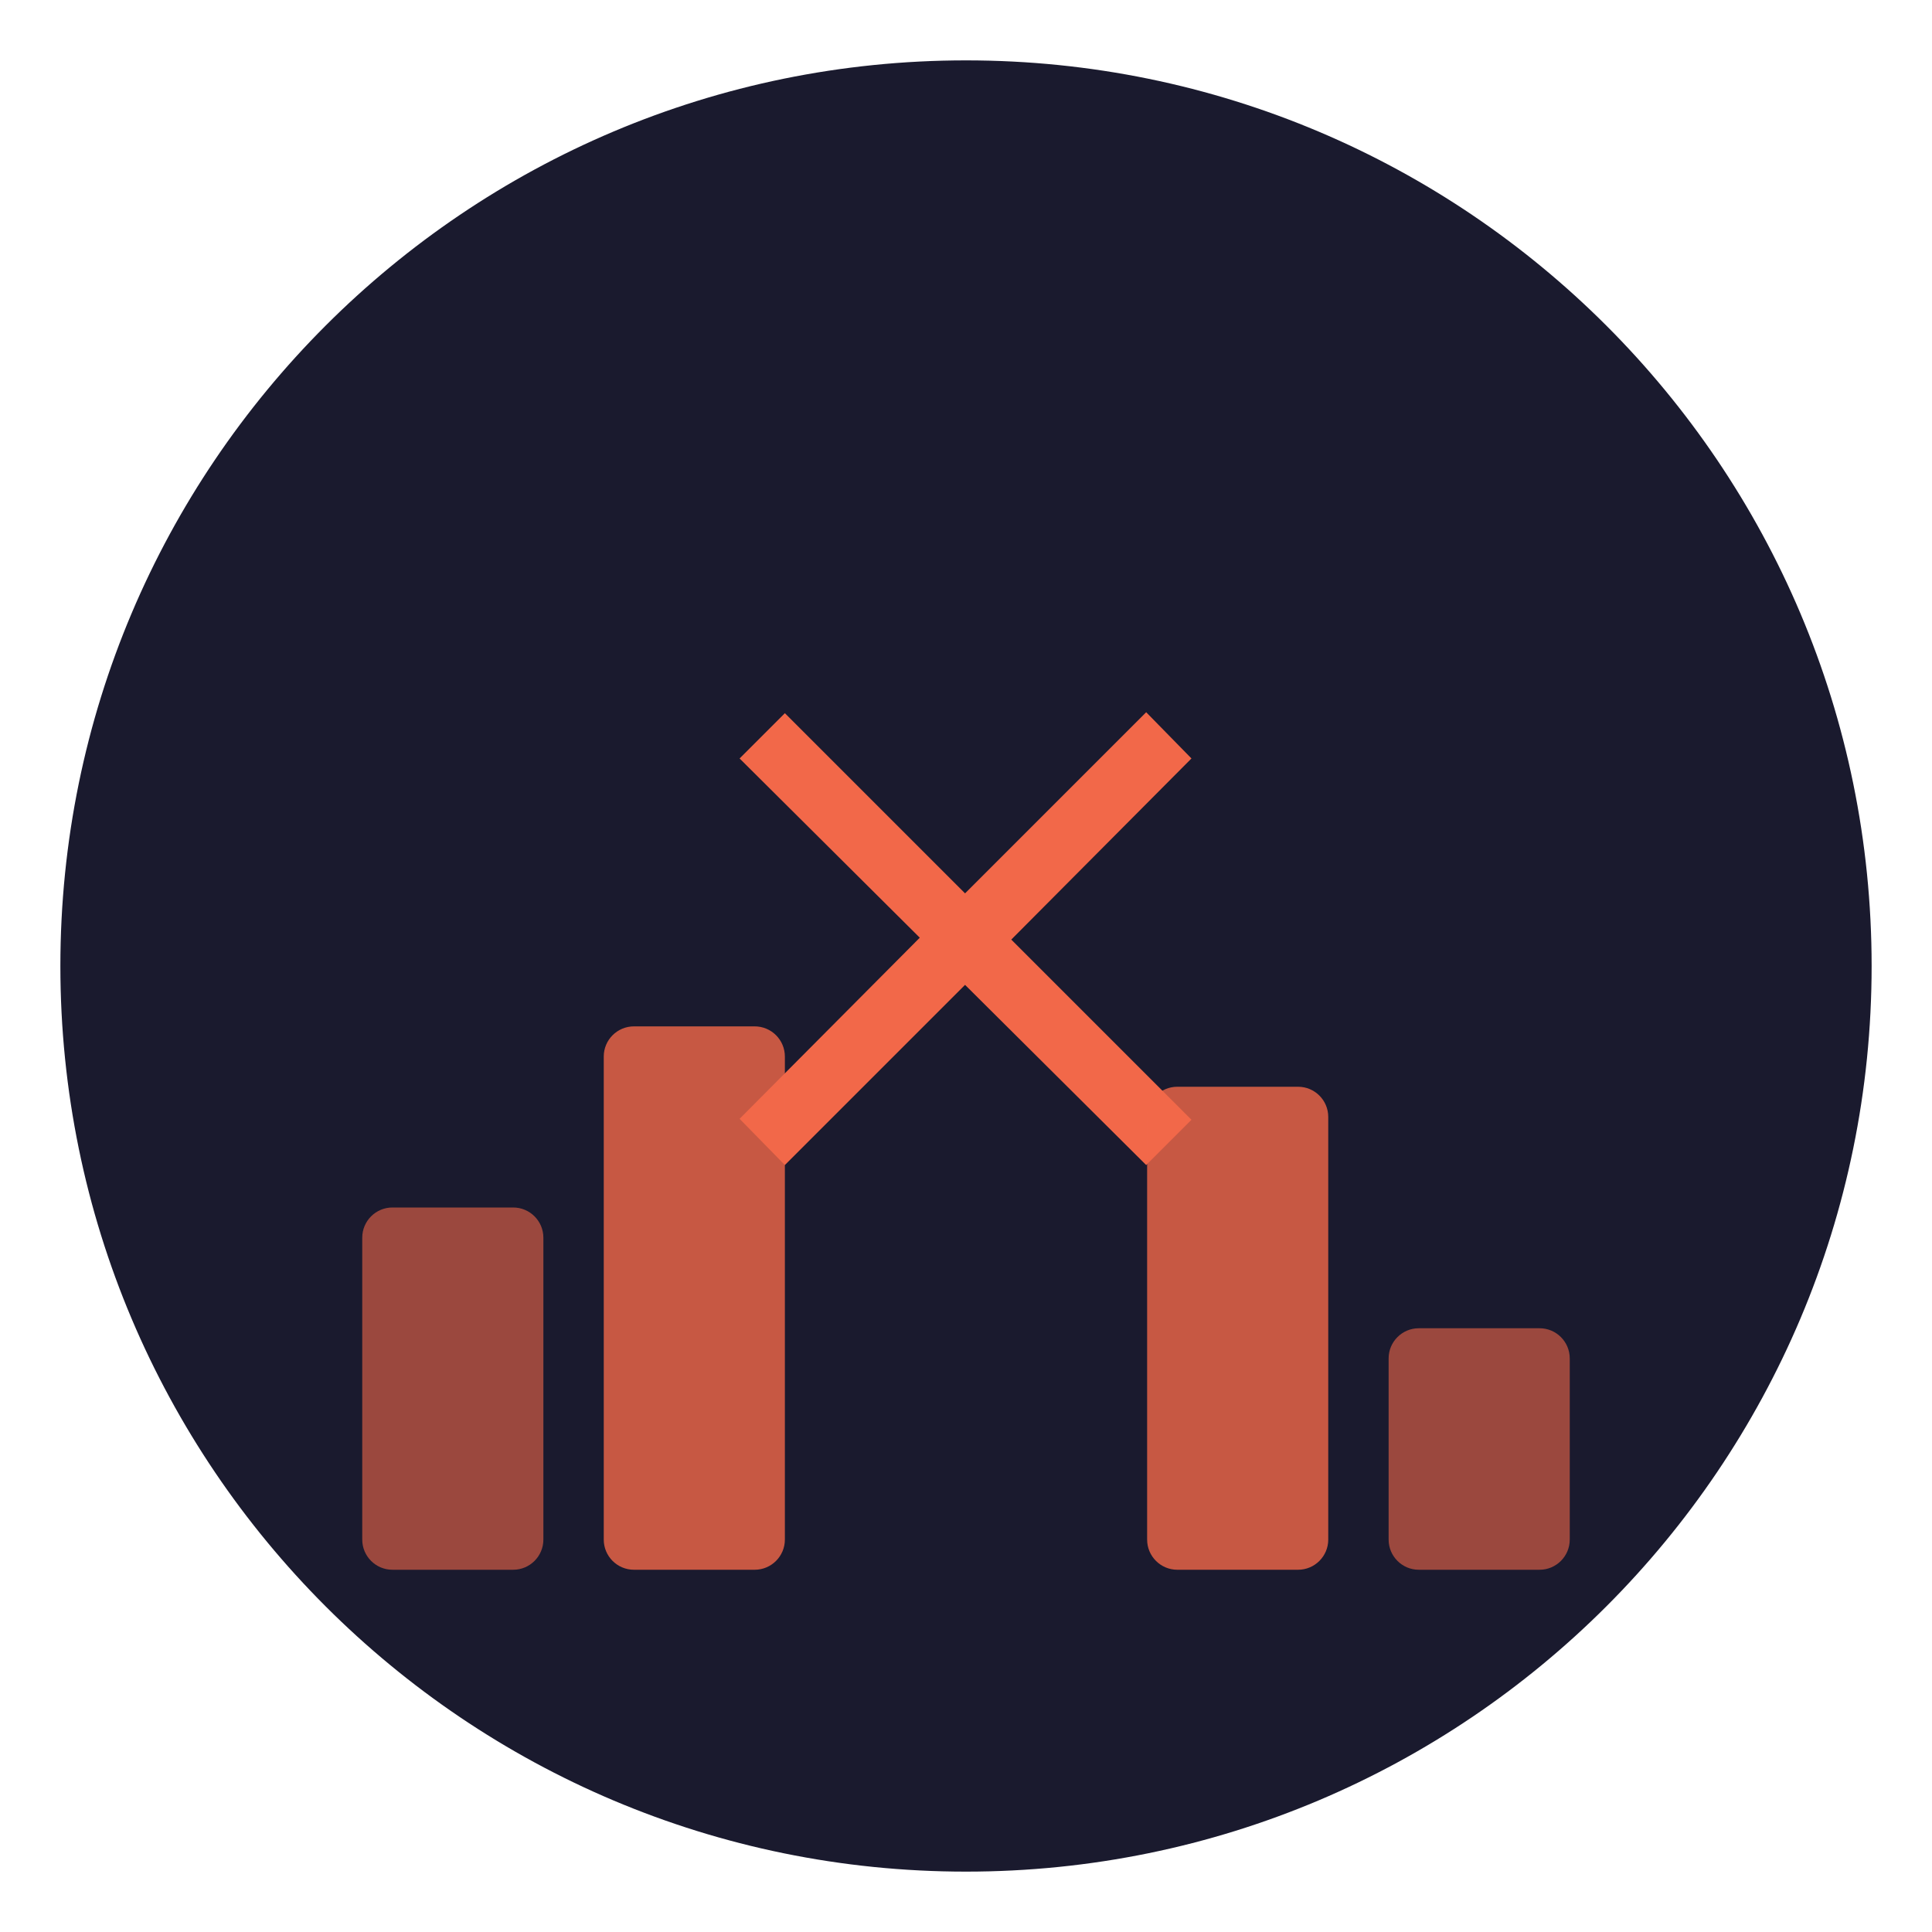
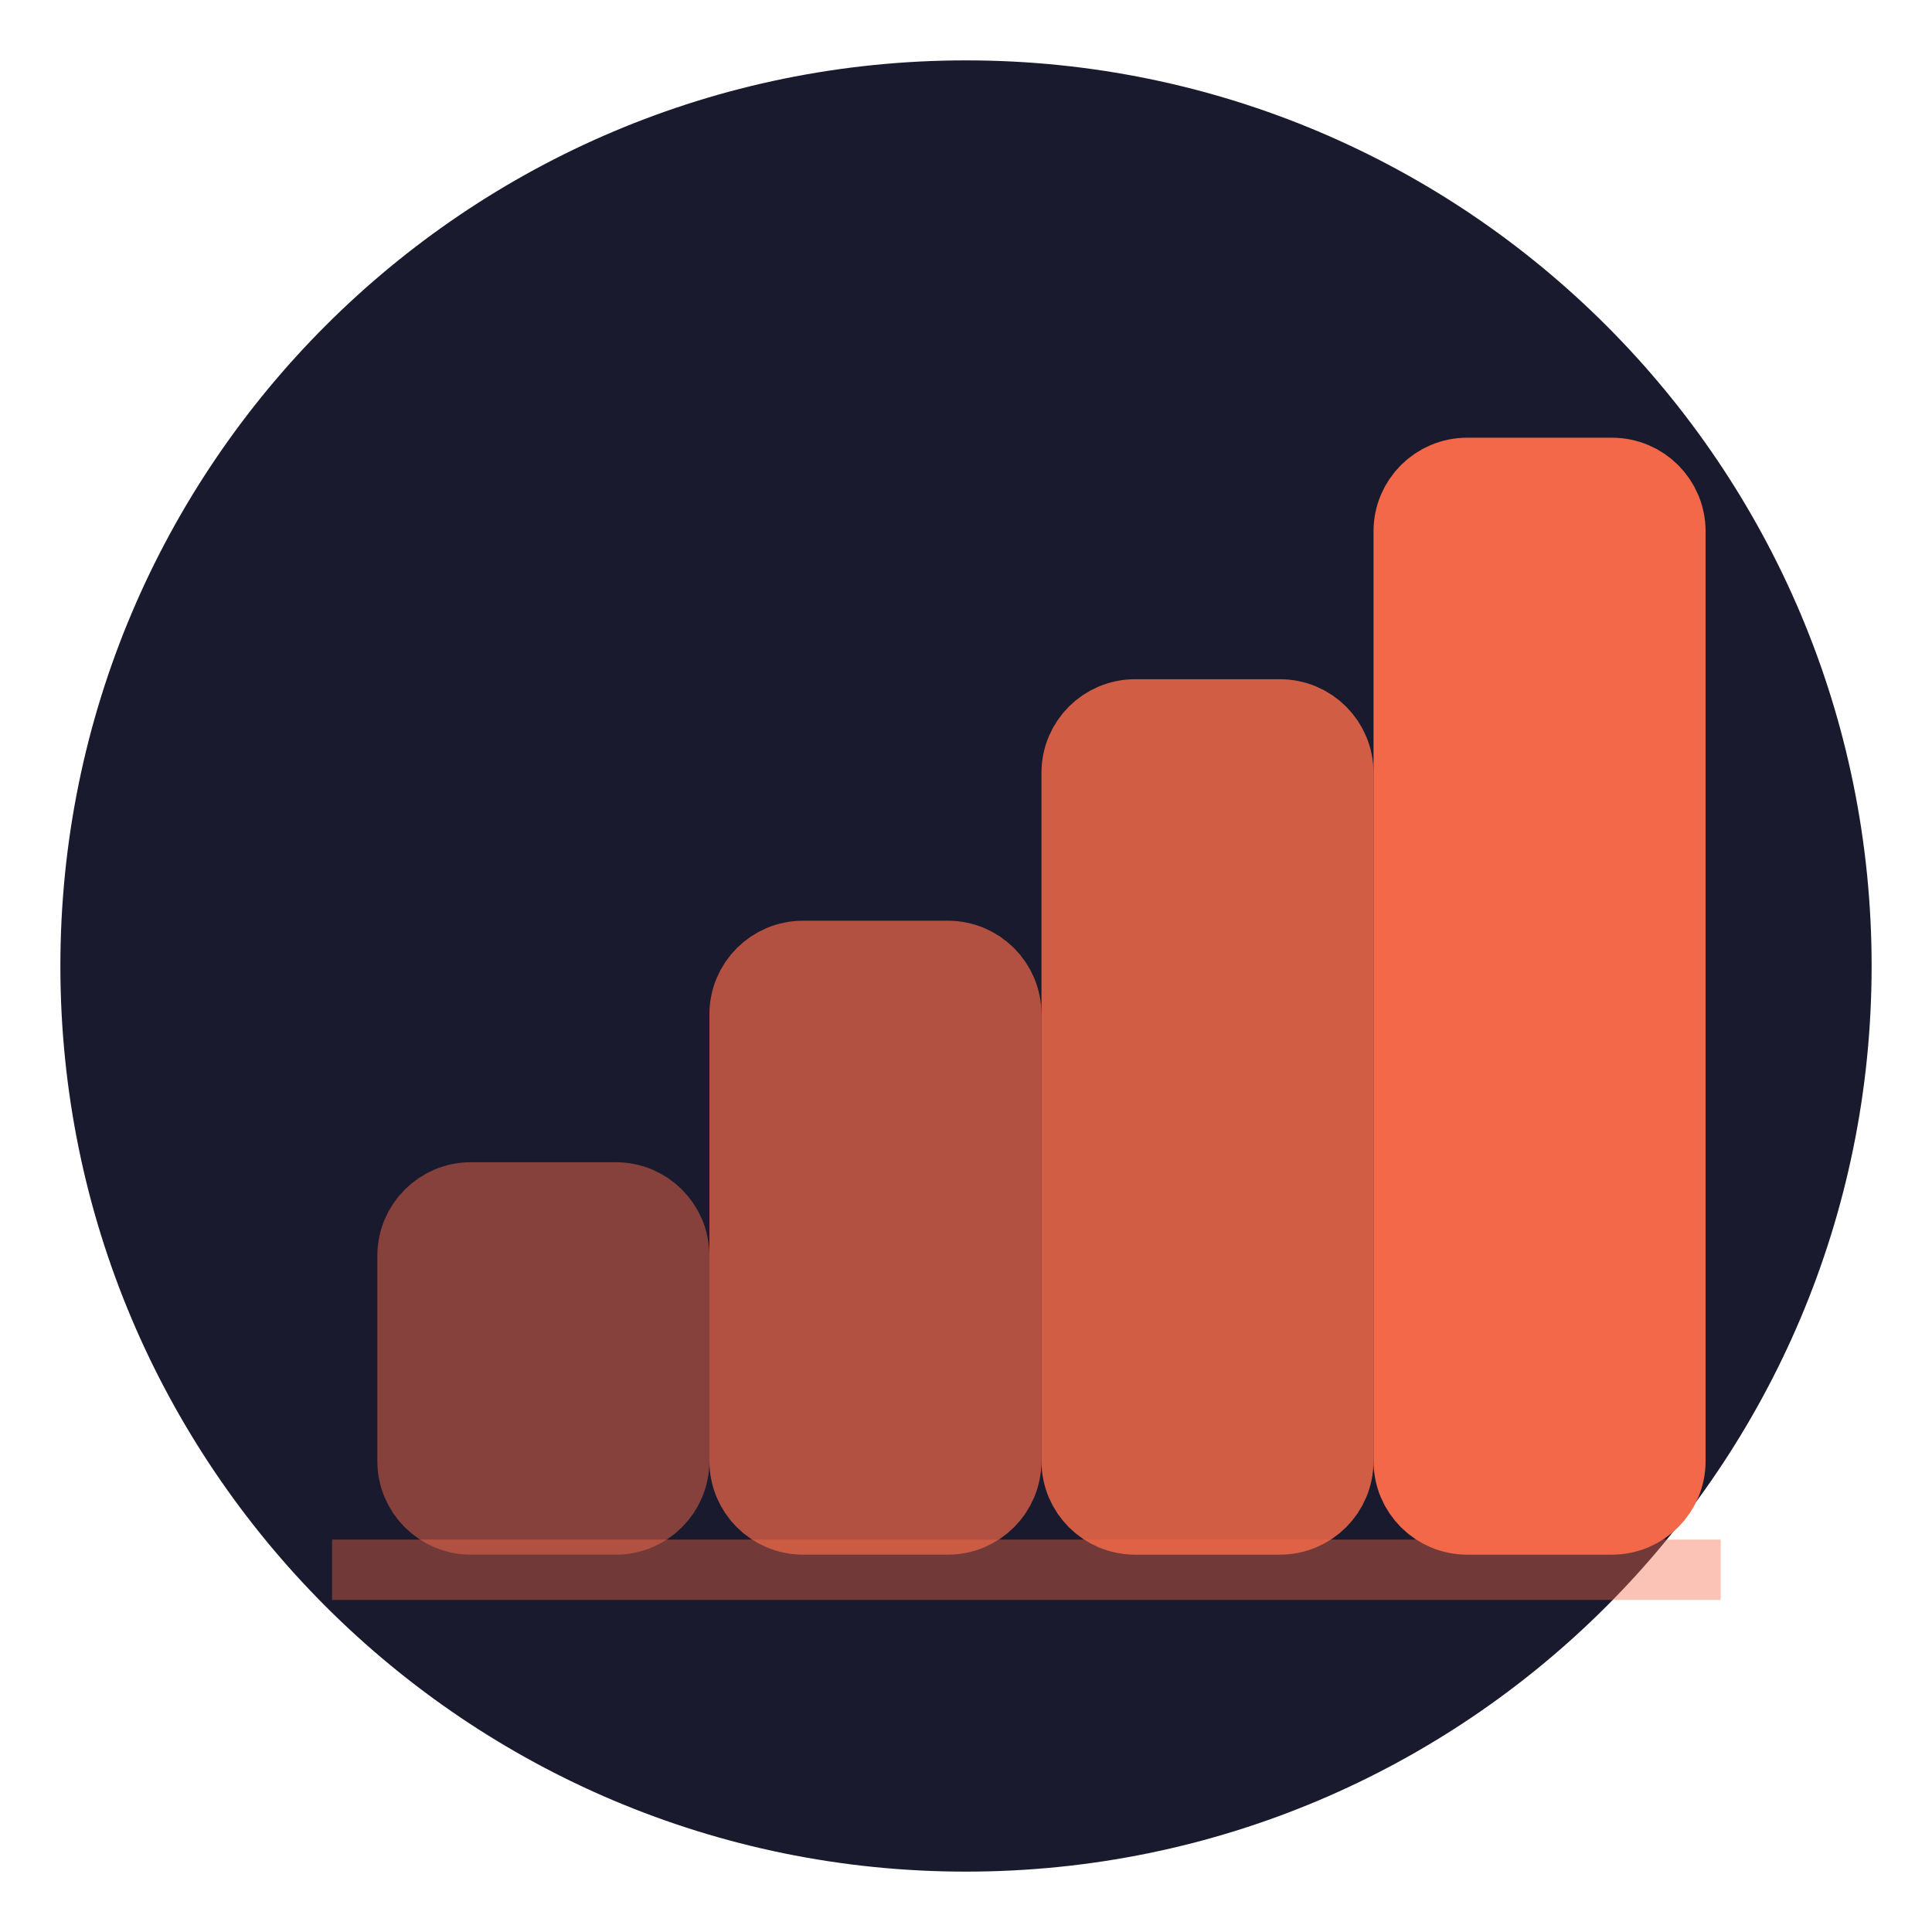
<svg xmlns="http://www.w3.org/2000/svg" viewBox="0 0 32 32">
  <circle cx="16" cy="16" r="15" fill="#1a1a2e" />
-   <text x="16" y="22" font-family="Georgia, serif" font-size="18" font-weight="400" fill="#f26849" text-anchor="middle">×</text>
-   <rect x="6" y="20" width="3" height="6" rx="0.5" fill="#f26849" opacity="0.6" />
-   <rect x="10" y="17" width="3" height="9" rx="0.5" fill="#f26849" opacity="0.8" />
-   <rect x="19" y="18" width="3" height="8" rx="0.5" fill="#f26849" opacity="0.8" />
-   <rect x="23" y="22" width="3" height="4" rx="0.5" fill="#f26849" opacity="0.6" />
+   <g fill="none" stroke="#f26849" stroke-width="1.5" stroke-linecap="round">
+     <rect x="7" y="20" width="4" height="5" rx="0.8" fill="#f26849" opacity="0.5" />
+     <rect x="12.5" y="16" width="4" height="9" rx="0.8" fill="#f26849" opacity="0.7" />
+     <rect x="18" y="12" width="4" height="13" rx="0.8" fill="#f26849" opacity="0.85" />
+     <rect x="23.5" y="8" width="4" height="17" rx="0.8" fill="#f26849" />
+   </g>
+   <line x1="5.5" y1="26" x2="28.5" y2="26" stroke="#f26849" stroke-width="1" opacity="0.4" />
</svg>
